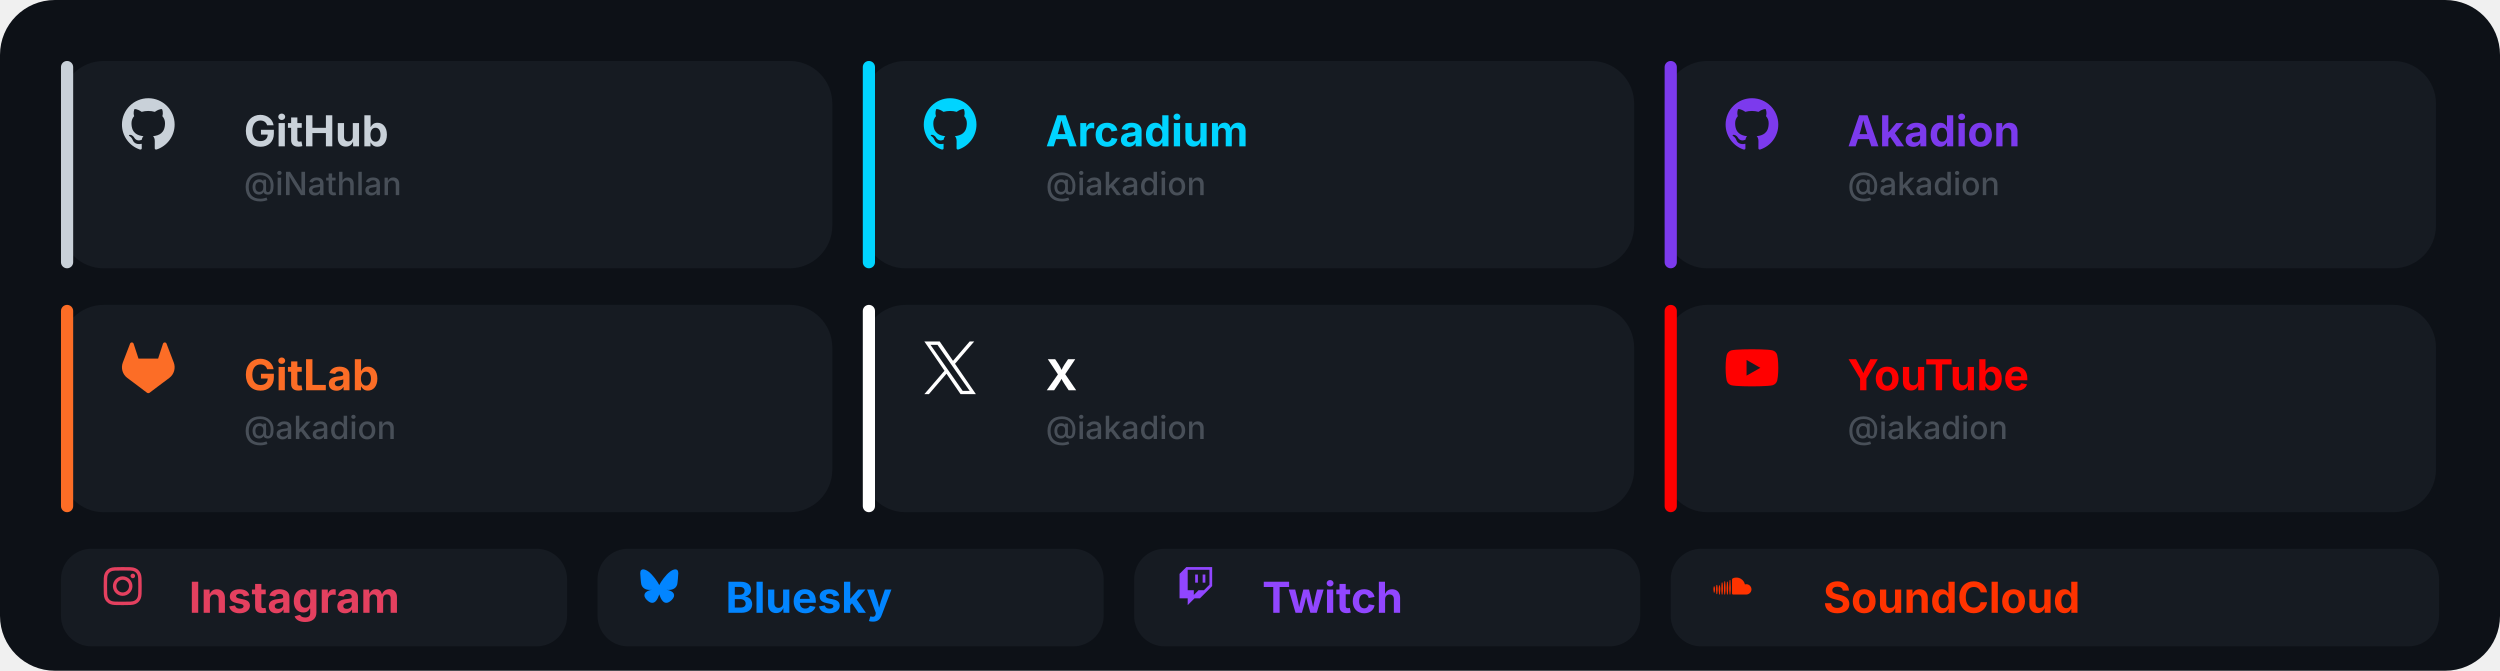
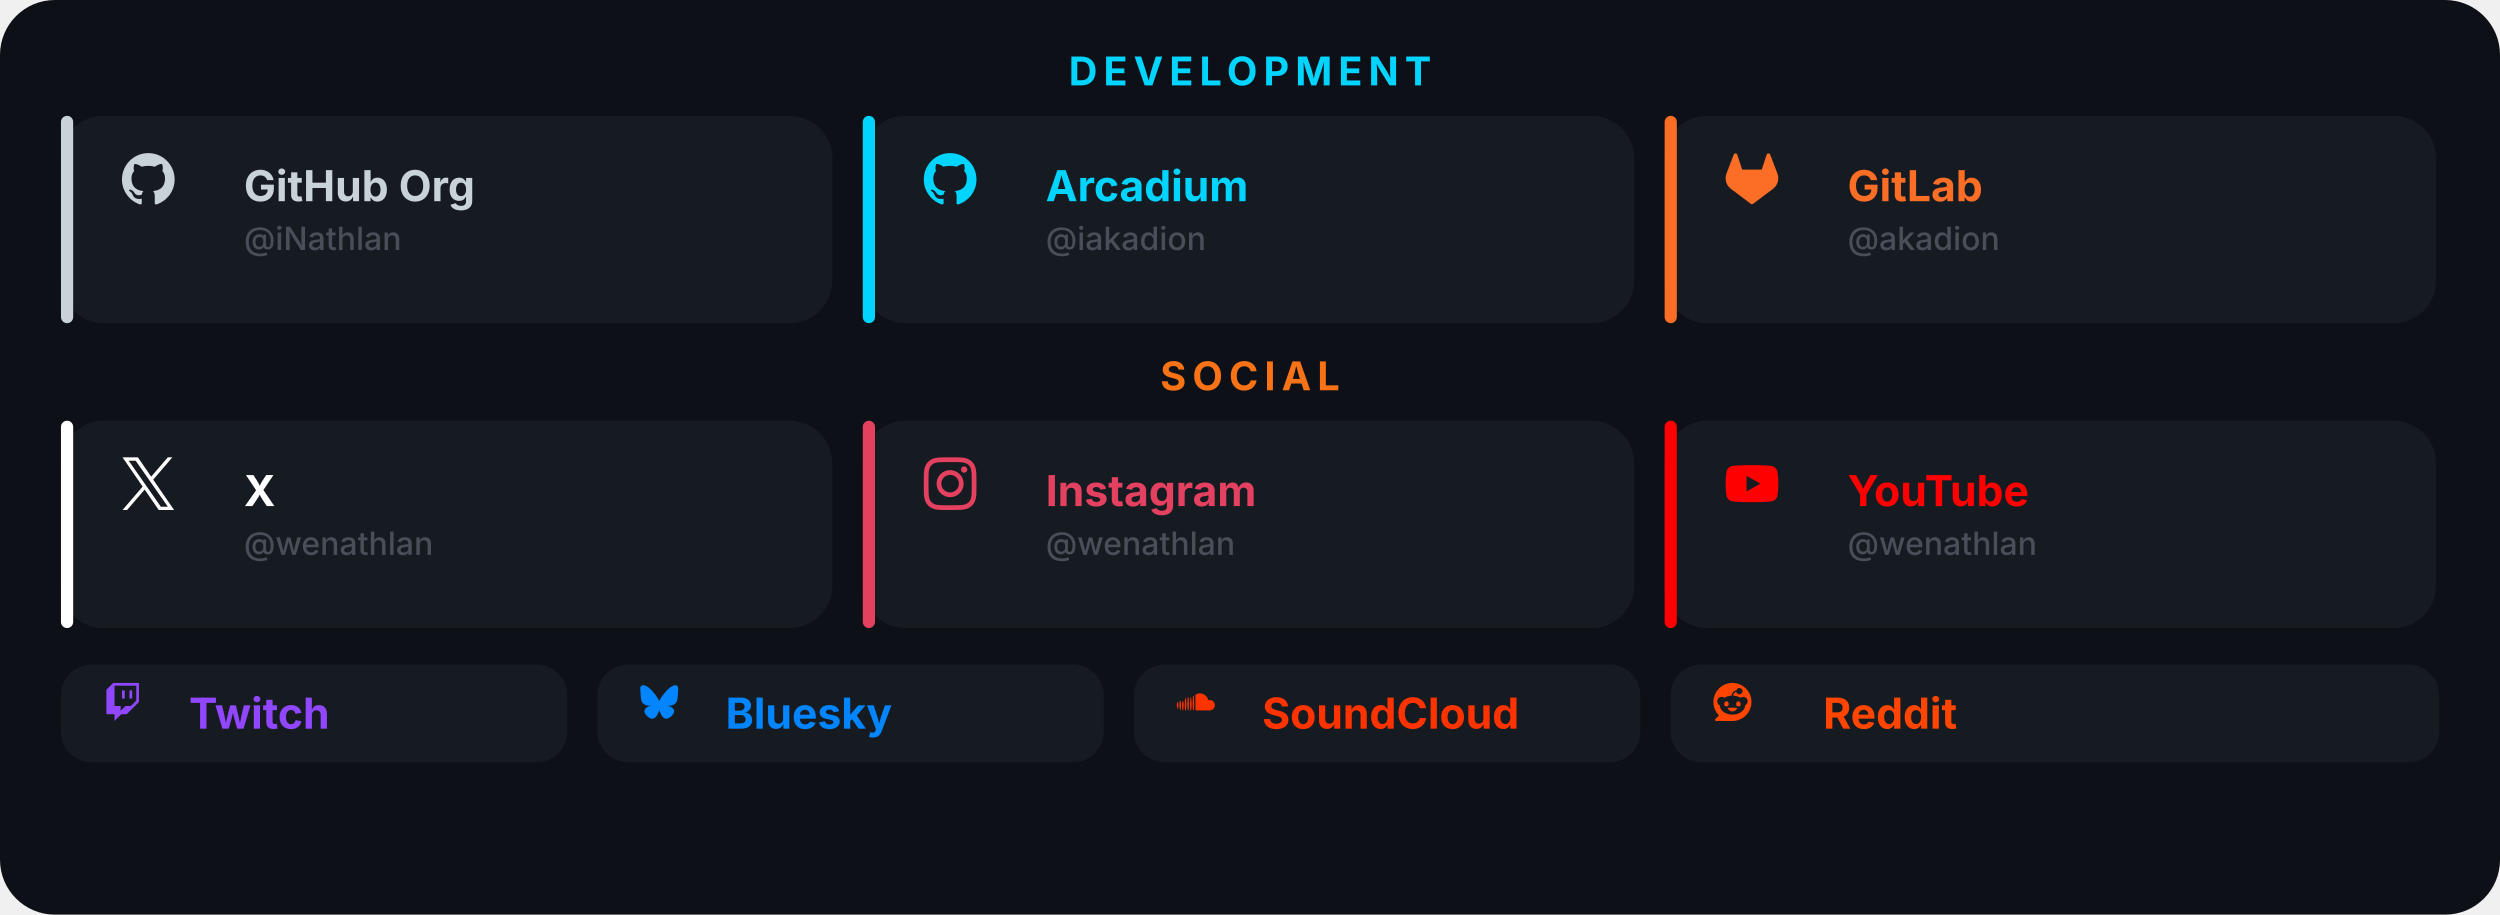
- <svg xmlns="http://www.w3.org/2000/svg" xmlns:xlink="http://www.w3.org/1999/xlink" width="820" height="220" viewBox="0 0 820 220">
+ <svg xmlns="http://www.w3.org/2000/svg" xmlns:xlink="http://www.w3.org/1999/xlink" width="820" height="300" viewBox="0 0 820 300">
  <style>
    text { font-family: 'Inter','Segoe UI',system-ui,sans-serif; }
    .lbl { font-size: 14px; font-weight: 700; }
    .hdl { font-size: 10.5px; fill: #484f58; font-weight: 500; }
+     .sec { font-size: 13px; font-weight: 700; letter-spacing: 2px; }
  </style>
-   <rect width="820" height="220" rx="18" fill="#0d1117" />
+   <rect width="820" height="300" rx="18" fill="#0d1117" />
+   <text x="410" y="28" text-anchor="middle" class="sec" fill="#00d4ff">DEVELOPMENT</text>
  <a xlink:href="https://github.com/iNathlan" target="_blank">
-     <rect x="20" y="20" width="253" height="68" rx="14" fill="#161b22" />
-     <rect x="20" y="20" width="4" height="68" rx="2" fill="#c9d1d9" />
-     <g transform="translate(40,32) scale(0.72)">
+     <rect x="20" y="38" width="253" height="68" rx="14" fill="#161b22" />
+     <rect x="20" y="38" width="4" height="68" rx="2" fill="#c9d1d9" />
+     <g transform="translate(40,50) scale(0.72)">
      <path d="M12 .297c-6.63 0-12 5.373-12 12 0 5.303 3.438 9.8 8.205 11.385.6.113.82-.258.82-.577 0-.285-.01-1.04-.015-2.04-3.338.724-4.042-1.61-4.042-1.61C4.422 18.07 3.633 17.7 3.633 17.7c-1.087-.744.084-.729.084-.729 1.205.084 1.838 1.236 1.838 1.236 1.07 1.835 2.809 1.305 3.495.998.108-.776.417-1.305.76-1.605-2.665-.3-5.466-1.332-5.466-5.93 0-1.31.465-2.38 1.235-3.22-.135-.303-.54-1.523.105-3.176 0 0 1.005-.322 3.3 1.23.96-.267 1.98-.399 3-.405 1.02.006 2.04.138 3 .405 2.28-1.552 3.285-1.23 3.285-1.23.645 1.653.24 2.873.12 3.176.765.84 1.23 1.91 1.23 3.22 0 4.61-2.805 5.625-5.475 5.92.42.36.81 1.096.81 2.22 0 1.606-.015 2.896-.015 3.286 0 .315.21.69.825.57C20.565 22.092 24 17.592 24 12.297c0-6.627-5.373-12-12-12" fill="#c9d1d9" />
    </g>
-     <text x="80" y="48" class="lbl" fill="#c9d1d9">GitHub</text>
-     <text x="80" y="64" class="hdl">@iNathlan</text>
+     <text x="80" y="66" class="lbl" fill="#c9d1d9">GitHub Org</text>
+     <text x="80" y="82" class="hdl">@iNathlan</text>
  </a>
  <a xlink:href="https://github.com/iakadion" target="_blank">
-     <rect x="283" y="20" width="253" height="68" rx="14" fill="#161b22" />
-     <rect x="283" y="20" width="4" height="68" rx="2" fill="#00d4ff" />
-     <g transform="translate(303,32) scale(0.72)">
+     <rect x="283" y="38" width="253" height="68" rx="14" fill="#161b22" />
+     <rect x="283" y="38" width="4" height="68" rx="2" fill="#00d4ff" />
+     <g transform="translate(303,50) scale(0.72)">
      <path d="M12 .297c-6.63 0-12 5.373-12 12 0 5.303 3.438 9.8 8.205 11.385.6.113.82-.258.82-.577 0-.285-.01-1.04-.015-2.04-3.338.724-4.042-1.61-4.042-1.61C4.422 18.07 3.633 17.7 3.633 17.7c-1.087-.744.084-.729.084-.729 1.205.084 1.838 1.236 1.838 1.236 1.07 1.835 2.809 1.305 3.495.998.108-.776.417-1.305.76-1.605-2.665-.3-5.466-1.332-5.466-5.93 0-1.31.465-2.38 1.235-3.22-.135-.303-.54-1.523.105-3.176 0 0 1.005-.322 3.3 1.23.96-.267 1.98-.399 3-.405 1.02.006 2.04.138 3 .405 2.28-1.552 3.285-1.23 3.285-1.23.645 1.653.24 2.873.12 3.176.765.84 1.23 1.91 1.23 3.22 0 4.61-2.805 5.625-5.475 5.92.42.36.81 1.096.81 2.22 0 1.606-.015 2.896-.015 3.286 0 .315.21.69.825.57C20.565 22.092 24 17.592 24 12.297c0-6.627-5.373-12-12-12" fill="#00d4ff" />
    </g>
-     <text x="343" y="48" class="lbl" fill="#00d4ff">Arcadium</text>
-     <text x="343" y="64" class="hdl">@iakadion</text>
-   </a>
-   <a xlink:href="https://github.com/akadion" target="_blank">
-     <rect x="546" y="20" width="253" height="68" rx="14" fill="#161b22" />
-     <rect x="546" y="20" width="4" height="68" rx="2" fill="#7c3aed" />
-     <g transform="translate(566,32) scale(0.72)">
-       <path d="M12 .297c-6.63 0-12 5.373-12 12 0 5.303 3.438 9.8 8.205 11.385.6.113.82-.258.82-.577 0-.285-.01-1.04-.015-2.04-3.338.724-4.042-1.61-4.042-1.61C4.422 18.07 3.633 17.7 3.633 17.7c-1.087-.744.084-.729.084-.729 1.205.084 1.838 1.236 1.838 1.236 1.07 1.835 2.809 1.305 3.495.998.108-.776.417-1.305.76-1.605-2.665-.3-5.466-1.332-5.466-5.93 0-1.31.465-2.38 1.235-3.22-.135-.303-.54-1.523.105-3.176 0 0 1.005-.322 3.3 1.23.96-.267 1.98-.399 3-.405 1.02.006 2.04.138 3 .405 2.28-1.552 3.285-1.23 3.285-1.23.645 1.653.24 2.873.12 3.176.765.84 1.23 1.91 1.23 3.22 0 4.61-2.805 5.625-5.475 5.92.42.36.81 1.096.81 2.22 0 1.606-.015 2.896-.015 3.286 0 .315.21.69.825.57C20.565 22.092 24 17.592 24 12.297c0-6.627-5.373-12-12-12" fill="#7c3aed" />
-     </g>
-     <text x="606" y="48" class="lbl" fill="#7c3aed">Akadion</text>
-     <text x="606" y="64" class="hdl">@akadion</text>
+     <text x="343" y="66" class="lbl" fill="#00d4ff">Arcadium</text>
+     <text x="343" y="82" class="hdl">@iakadion</text>
  </a>
  <a xlink:href="https://gitlab.com/akadion" target="_blank">
-     <rect x="20" y="100" width="253" height="68" rx="14" fill="#161b22" />
-     <rect x="20" y="100" width="4" height="68" rx="2" fill="#FC6D26" />
-     <g transform="translate(40,112) scale(0.72)">
+     <rect x="546" y="38" width="253" height="68" rx="14" fill="#161b22" />
+     <rect x="546" y="38" width="4" height="68" rx="2" fill="#FC6D26" />
+     <g transform="translate(566,50) scale(0.72)">
      <path d="m23.6 9.593-.034-.086L20.3.981a.851.851 0 0 0-.336-.405.875.875 0 0 0-1.0.054.875.875 0 0 0-.29.44l-2.205 6.748H7.537l-2.206-6.748a.857.857 0 0 0-.29-.441.875.875 0 0 0-1-.054.859.859 0 0 0-.336.405L.433 9.502l-.033.086a6.066 6.066 0 0 0 2.012 7.011l.011.009.03.021 4.976 3.726 2.462 1.863 1.5 1.132a1.008 1.008 0 0 0 1.22 0l1.5-1.132 2.462-1.863 5.006-3.749.013-.01a6.068 6.068 0 0 0 2.009-7.003z" fill="#FC6D26" />
    </g>
-     <text x="80" y="128" class="lbl" fill="#FC6D26">GitLab</text>
-     <text x="80" y="144" class="hdl">@akadion</text>
+     <text x="606" y="66" class="lbl" fill="#FC6D26">GitLab</text>
+     <text x="606" y="82" class="hdl">@akadion</text>
  </a>
-   <a xlink:href="https://x.com/iakadion" target="_blank">
-     <rect x="283" y="100" width="253" height="68" rx="14" fill="#161b22" />
-     <rect x="283" y="100" width="4" height="68" rx="2" fill="#fff" />
-     <g transform="translate(303,112) scale(0.72)">
+   <text x="410" y="128" text-anchor="middle" class="sec" fill="#f97316">SOCIAL</text>
+   <a xlink:href="https://x.com/wenathlan" target="_blank">
+     <rect x="20" y="138" width="253" height="68" rx="14" fill="#161b22" />
+     <rect x="20" y="138" width="4" height="68" rx="2" fill="#fff" />
+     <g transform="translate(40,150) scale(0.72)">
      <path d="M14.234 10.162 22.977 0h-2.072l-7.591 8.824L7.251 0H.258l9.168 13.343L.258 24H2.33l8.016-9.318L16.749 24h6.993zm-2.837 3.299-.929-1.329L3.076 1.56h3.182l5.965 8.532.929 1.329 7.754 11.09h-3.182z" fill="#ffffff" />
    </g>
-     <text x="343" y="128" class="lbl" fill="#fff">X</text>
-     <text x="343" y="144" class="hdl">@iakadion</text>
+     <text x="80" y="166" class="lbl" fill="#fff">X</text>
+     <text x="80" y="182" class="hdl">@wenathlan</text>
  </a>
-   <a xlink:href="https://youtube.com/@iakadion" target="_blank">
-     <rect x="546" y="100" width="253" height="68" rx="14" fill="#161b22" />
-     <rect x="546" y="100" width="4" height="68" rx="2" fill="#FF0000" />
-     <g transform="translate(566,112) scale(0.72)">
+   <a xlink:href="https://instagram.com/wenathlan" target="_blank">
+     <rect x="283" y="138" width="253" height="68" rx="14" fill="#161b22" />
+     <rect x="283" y="138" width="4" height="68" rx="2" fill="#E4405F" />
+     <g transform="translate(303,150) scale(0.72)">
+       <path d="M7.03.084c-1.277.06-2.149.264-2.911.563-.789.307-1.458.72-2.123 1.388-.665.668-1.075 1.337-1.38 2.127-.295.764-.496 1.637-.552 2.914-.056 1.278-.069 1.688-.063 4.947.006 3.259.021 3.667.083 4.947.061 1.276.264 2.148.564 2.911.308.789.72 1.457 1.388 2.123.668.665 1.337 1.074 2.128 1.38.763.295 1.636.496 2.913.552 1.277.056 1.688.069 4.946.063 3.258-.006 3.668-.021 4.948-.081 1.28-.061 2.147-.265 2.91-.563.789-.309 1.458-.72 2.123-1.388.665-.668 1.075-1.338 1.379-2.128.296-.763.497-1.636.552-2.912.056-1.281.069-1.69.063-4.948-.006-3.258-.021-3.667-.082-4.947-.061-1.28-.264-2.149-.563-2.912-.308-.789-.72-1.457-1.388-2.123C21.298 1.33 20.628.921 19.838.617 19.074.321 18.202.12 16.924.065 15.647.009 15.236-.005 11.977.001 8.718.008 8.31.021 7.03.084m.14 21.693c-1.17-.051-1.805-.245-2.229-.408-.561-.216-.96-.477-1.382-.895-.422-.418-.681-.819-.9-1.378-.164-.423-.362-1.058-.417-2.228-.059-1.264-.072-1.644-.079-4.848-.007-3.204.005-3.583.061-4.848.05-1.169.246-1.805.408-2.228.216-.561.476-.96.895-1.382.419-.422.818-.681 1.378-.9.423-.165 1.058-.361 2.227-.417 1.266-.06 1.645-.072 4.848-.079 3.203-.007 3.583.005 4.849.061 1.169.051 1.805.244 2.228.408.561.216.96.475 1.382.895.422.419.682.818.9 1.379.165.422.362 1.056.417 2.226.06 1.266.074 1.645.08 4.848.006 3.203-.005 3.583-.061 4.848-.051 1.17-.245 1.806-.408 2.229-.216.56-.476.96-.895 1.381-.419.421-.818.681-1.378.9-.422.165-1.058.362-2.226.417-1.266.059-1.645.072-4.849.079-3.204.007-3.583-.006-4.848-.061M16.953 5.586A1.44 1.44 0 1 0 18.39 4.144a1.44 1.44 0 0 0-1.437 1.442M5.838 12.012c.007 3.403 2.771 6.156 6.173 6.149 3.403-.006 6.157-2.77 6.151-6.173-.006-3.403-2.771-6.157-6.174-6.15-3.403.007-6.156 2.771-6.15 6.174M8 12.008a4 4 0 1 1 4.008 3.992A4 4 0 0 1 8 12.008" fill="#E4405F" />
+     </g>
+     <text x="343" y="166" class="lbl" fill="#E4405F">Instagram</text>
+     <text x="343" y="182" class="hdl">@wenathlan</text>
+   </a>
+   <a xlink:href="https://youtube.com/@wenathlan" target="_blank">
+     <rect x="546" y="138" width="253" height="68" rx="14" fill="#161b22" />
+     <rect x="546" y="138" width="4" height="68" rx="2" fill="#FF0000" />
+     <g transform="translate(566,150) scale(0.72)">
      <path d="M23.498 6.186a3.016 3.016 0 0 0-2.122-2.136C19.505 3.545 12 3.545 12 3.545s-7.505 0-9.377.505A3.017 3.017 0 0 0 .502 6.186C0 8.07 0 12 0 12s0 3.93.502 5.814a3.016 3.016 0 0 0 2.122 2.136c1.871.505 9.376.505 9.376.505s7.505 0 9.377-.505a3.015 3.015 0 0 0 2.122-2.136C24 15.93 24 12 24 12s0-3.93-.502-5.814zM9.545 15.568V8.432L15.818 12l-6.273 3.568z" fill="#FF0000" />
    </g>
-     <text x="606" y="128" class="lbl" fill="#FF0000">YouTube</text>
-     <text x="606" y="144" class="hdl">@iakadion</text>
+     <text x="606" y="166" class="lbl" fill="#FF0000">YouTube</text>
+     <text x="606" y="182" class="hdl">@wenathlan</text>
  </a>
-   <a xlink:href="https://instagram.com/iakadion" target="_blank">
-     <rect x="20" y="180" width="166" height="32" rx="10" fill="#161b22" />
-     <g transform="translate(34,186) scale(0.52)">
-       <path d="M7.03.084c-1.277.06-2.149.264-2.911.563-.789.307-1.458.72-2.123 1.388-.665.668-1.075 1.337-1.38 2.127-.295.764-.496 1.637-.552 2.914-.056 1.278-.069 1.688-.063 4.947.006 3.259.021 3.667.083 4.947.061 1.276.264 2.148.564 2.911.308.789.72 1.457 1.388 2.123.668.665 1.337 1.074 2.128 1.38.763.295 1.636.496 2.913.552 1.277.056 1.688.069 4.946.063 3.258-.006 3.668-.021 4.948-.081 1.28-.061 2.147-.265 2.91-.563.789-.309 1.458-.72 2.123-1.388.665-.668 1.075-1.338 1.379-2.128.296-.763.497-1.636.552-2.912.056-1.281.069-1.69.063-4.948-.006-3.258-.021-3.667-.082-4.947-.061-1.28-.264-2.149-.563-2.912-.308-.789-.72-1.457-1.388-2.123C21.298 1.33 20.628.921 19.838.617 19.074.321 18.202.12 16.924.065 15.647.009 15.236-.005 11.977.001 8.718.008 8.31.021 7.03.084m.14 21.693c-1.17-.051-1.805-.245-2.229-.408-.561-.216-.96-.477-1.382-.895-.422-.418-.681-.819-.9-1.378-.164-.423-.362-1.058-.417-2.228-.059-1.264-.072-1.644-.079-4.848-.007-3.204.005-3.583.061-4.848.05-1.169.246-1.805.408-2.228.216-.561.476-.96.895-1.382.419-.422.818-.681 1.378-.9.423-.165 1.058-.361 2.227-.417 1.266-.06 1.645-.072 4.848-.079 3.203-.007 3.583.005 4.849.061 1.169.051 1.805.244 2.228.408.561.216.96.475 1.382.895.422.419.682.818.9 1.379.165.422.362 1.056.417 2.226.06 1.266.074 1.645.08 4.848.006 3.203-.005 3.583-.061 4.848-.051 1.17-.245 1.806-.408 2.229-.216.56-.476.96-.895 1.381-.419.421-.818.681-1.378.9-.422.165-1.058.362-2.226.417-1.266.059-1.645.072-4.849.079-3.204.007-3.583-.006-4.848-.061M16.953 5.586A1.44 1.44 0 1 0 18.39 4.144a1.44 1.44 0 0 0-1.437 1.442M5.838 12.012c.007 3.403 2.771 6.156 6.173 6.149 3.403-.006 6.157-2.77 6.151-6.173-.006-3.403-2.771-6.157-6.174-6.15-3.403.007-6.156 2.771-6.15 6.174M8 12.008a4 4 0 1 1 4.008 3.992A4 4 0 0 1 8 12.008" fill="#E4405F" />
+   <a xlink:href="https://twitch.tv/wenathlan" target="_blank">
+     <rect x="20" y="218" width="166" height="32" rx="10" fill="#161b22" />
+     <g transform="translate(34,224) scale(0.52)">
+       <path d="M11.571 4.714h1.715v5.143H11.57zm4.715 0H18v5.143h-1.714zM6 0L1.714 4.286v15.428h5.143V24l4.286-4.286h3.428L22.286 12V0zm14.571 11.143l-3.428 3.428h-3.429l-3 3v-3H6.857V1.714h13.714Z" fill="#9146FF" />
    </g>
-     <text x="62" y="201" class="lbl" fill="#E4405F" font-size="11">Instagram</text>
+     <text x="62" y="239" class="lbl" fill="#9146FF" font-size="11">Twitch</text>
  </a>
-   <a xlink:href="https://bsky.app/profile/akadion" target="_blank">
-     <rect x="196" y="180" width="166" height="32" rx="10" fill="#161b22" />
-     <g transform="translate(210,186) scale(0.52)">
+   <a xlink:href="https://bsky.app/profile/wenathlan" target="_blank">
+     <rect x="196" y="218" width="166" height="32" rx="10" fill="#161b22" />
+     <g transform="translate(210,224) scale(0.52)">
      <path d="M5.202 2.857C7.954 4.922 10.913 9.11 12 11.358c1.087-2.247 4.046-6.436 6.798-8.501C20.783 1.366 24 .213 24 3.883c0 .732-.42 6.156-.667 7.037-.856 3.061-3.978 3.842-6.755 3.37 4.854.826 6.089 3.562 3.422 6.299-5.065 5.196-7.28-1.304-7.847-2.97-.104-.305-.152-.448-.153-.327 0-.121-.05.022-.153.327-.568 1.666-2.782 8.166-7.847 2.97-2.667-2.737-1.432-5.473 3.422-6.3-2.777.473-5.899-.308-6.755-3.369C.42 10.04 0 4.615 0 3.883c0-3.67 3.217-2.517 5.202-1.026" fill="#0285FF" />
    </g>
-     <text x="238" y="201" class="lbl" fill="#0285FF" font-size="11">Bluesky</text>
+     <text x="238" y="239" class="lbl" fill="#0285FF" font-size="11">Bluesky</text>
  </a>
-   <a xlink:href="https://twitch.tv/iakadion" target="_blank">
-     <rect x="372" y="180" width="166" height="32" rx="10" fill="#161b22" />
-     <g transform="translate(386,186) scale(0.52)">
-       <path d="M11.571 4.714h1.715v5.143H11.57zm4.715 0H18v5.143h-1.714zM6 0L1.714 4.286v15.428h5.143V24l4.286-4.286h3.428L22.286 12V0zm14.571 11.143l-3.428 3.428h-3.429l-3 3v-3H6.857V1.714h13.714Z" fill="#9146FF" />
-     </g>
-     <text x="414" y="201" class="lbl" fill="#9146FF" font-size="11">Twitch</text>
-   </a>
-   <a xlink:href="https://soundcloud.com/iakadion" target="_blank">
-     <rect x="548" y="180" width="252" height="32" rx="10" fill="#161b22" />
-     <g transform="translate(562,186) scale(0.52)">
+   <a xlink:href="https://soundcloud.com/wenathlan" target="_blank">
+     <rect x="372" y="218" width="166" height="32" rx="10" fill="#161b22" />
+     <g transform="translate(386,224) scale(0.52)">
      <path d="M23.999 14.165c-.052 1.796-1.612 3.169-3.4 3.169h-8.18a.68.68 0 0 1-.675-.683V7.862a.747.747 0 0 1 .452-.724s.75-.513 2.333-.513a5.364 5.364 0 0 1 2.763.755 5.433 5.433 0 0 1 2.57 3.54c.282-.08.574-.121.868-.12.884 0 1.73.358 2.347.992s.948 1.49.922 2.373ZM10.721 8.421c.247 2.98.427 5.697 0 8.672a.264.264 0 0 1-.53 0c-.395-2.946-.22-5.718 0-8.672a.264.264 0 0 1 .53 0ZM9.072 9.448c.285 2.659.37 4.986-.006 7.655a.277.277 0 0 1-.55 0c-.331-2.63-.256-5.02 0-7.655a.277.277 0 0 1 .556 0Zm-1.663-.257c.27 2.726.39 5.171 0 7.904a.266.266 0 0 1-.532 0c-.38-2.69-.257-5.21 0-7.904a.266.266 0 0 1 .532 0Zm-1.647.77a26.108 26.108 0 0 1-.008 7.147.272.272 0 0 1-.542 0 27.955 27.955 0 0 1 0-7.147.275.275 0 0 1 .55 0Zm-1.67 1.769c.421 1.865.228 3.5-.029 5.388a.257.257 0 0 1-.514 0c-.21-1.858-.398-3.549 0-5.389a.272.272 0 0 1 .543 0Zm-1.655-.273c.388 1.897.26 3.508-.01 5.412-.026.28-.514.283-.54 0-.244-1.878-.347-3.54-.01-5.412a.283.283 0 0 1 .56 0Zm-1.668.911c.4 1.268.257 2.292-.026 3.572a.257.257 0 0 1-.514 0c-.241-1.262-.354-2.312-.023-3.572a.283.283 0 0 1 .563 0Z" fill="#FF3300" />
    </g>
-     <text x="598" y="201" class="lbl" fill="#FF3300" font-size="11">SoundCloud</text>
+     <text x="414" y="239" class="lbl" fill="#FF3300" font-size="11">SoundCloud</text>
+   </a>
+   <a xlink:href="https://reddit.com/u/wenathlan" target="_blank">
+     <rect x="548" y="218" width="252" height="32" rx="10" fill="#161b22" />
+     <g transform="translate(562,224) scale(0.52)">
+       <path d="M12 0C5.373 0 0 5.373 0 12c0 3.314 1.343 6.314 3.515 8.485l-2.286 2.286C.775 23.225 1.097 24 1.738 24H12c6.627 0 12-5.373 12-12S18.627 0 12 0Zm4.388 3.199c1.104 0 1.999.895 1.999 1.999 0 1.105-.895 2-1.999 2-.946 0-1.739-.657-1.947-1.539v.002c-1.147.162-2.032 1.15-2.032 2.341v.007c1.776.067 3.4.567 4.686 1.363.473-.363 1.064-.58 1.707-.58 1.547 0 2.802 1.254 2.802 2.802 0 1.117-.655 2.081-1.601 2.531-.088 3.256-3.637 5.876-7.997 5.876-4.361 0-7.905-2.617-7.998-5.87-.954-.447-1.614-1.415-1.614-2.538 0-1.548 1.255-2.802 2.803-2.802.645 0 1.239.218 1.712.585 1.275-.79 2.881-1.291 4.64-1.365v-.01c0-1.663 1.263-3.034 2.88-3.207.188-.911.993-1.595 1.959-1.595Zm-8.085 8.376c-.784 0-1.459.78-1.506 1.797-.047 1.016.64 1.429 1.426 1.429.786 0 1.371-.369 1.418-1.385.047-1.017-.553-1.841-1.338-1.841Zm7.406 0c-.786 0-1.385.824-1.338 1.841.047 1.017.634 1.385 1.418 1.385.785 0 1.473-.413 1.426-1.429-.046-1.017-.721-1.797-1.506-1.797Zm-3.703 4.013c-.974 0-1.907.048-2.77.135-.147.015-.241.168-.183.305.483 1.154 1.622 1.964 2.953 1.964 1.33 0 2.47-.81 2.953-1.964.057-.137-.037-.29-.184-.305-.863-.087-1.795-.135-2.769-.135Z" fill="#FF4500" />
+     </g>
+     <text x="598" y="239" class="lbl" fill="#FF4500" font-size="11">Reddit</text>
  </a>
</svg>
